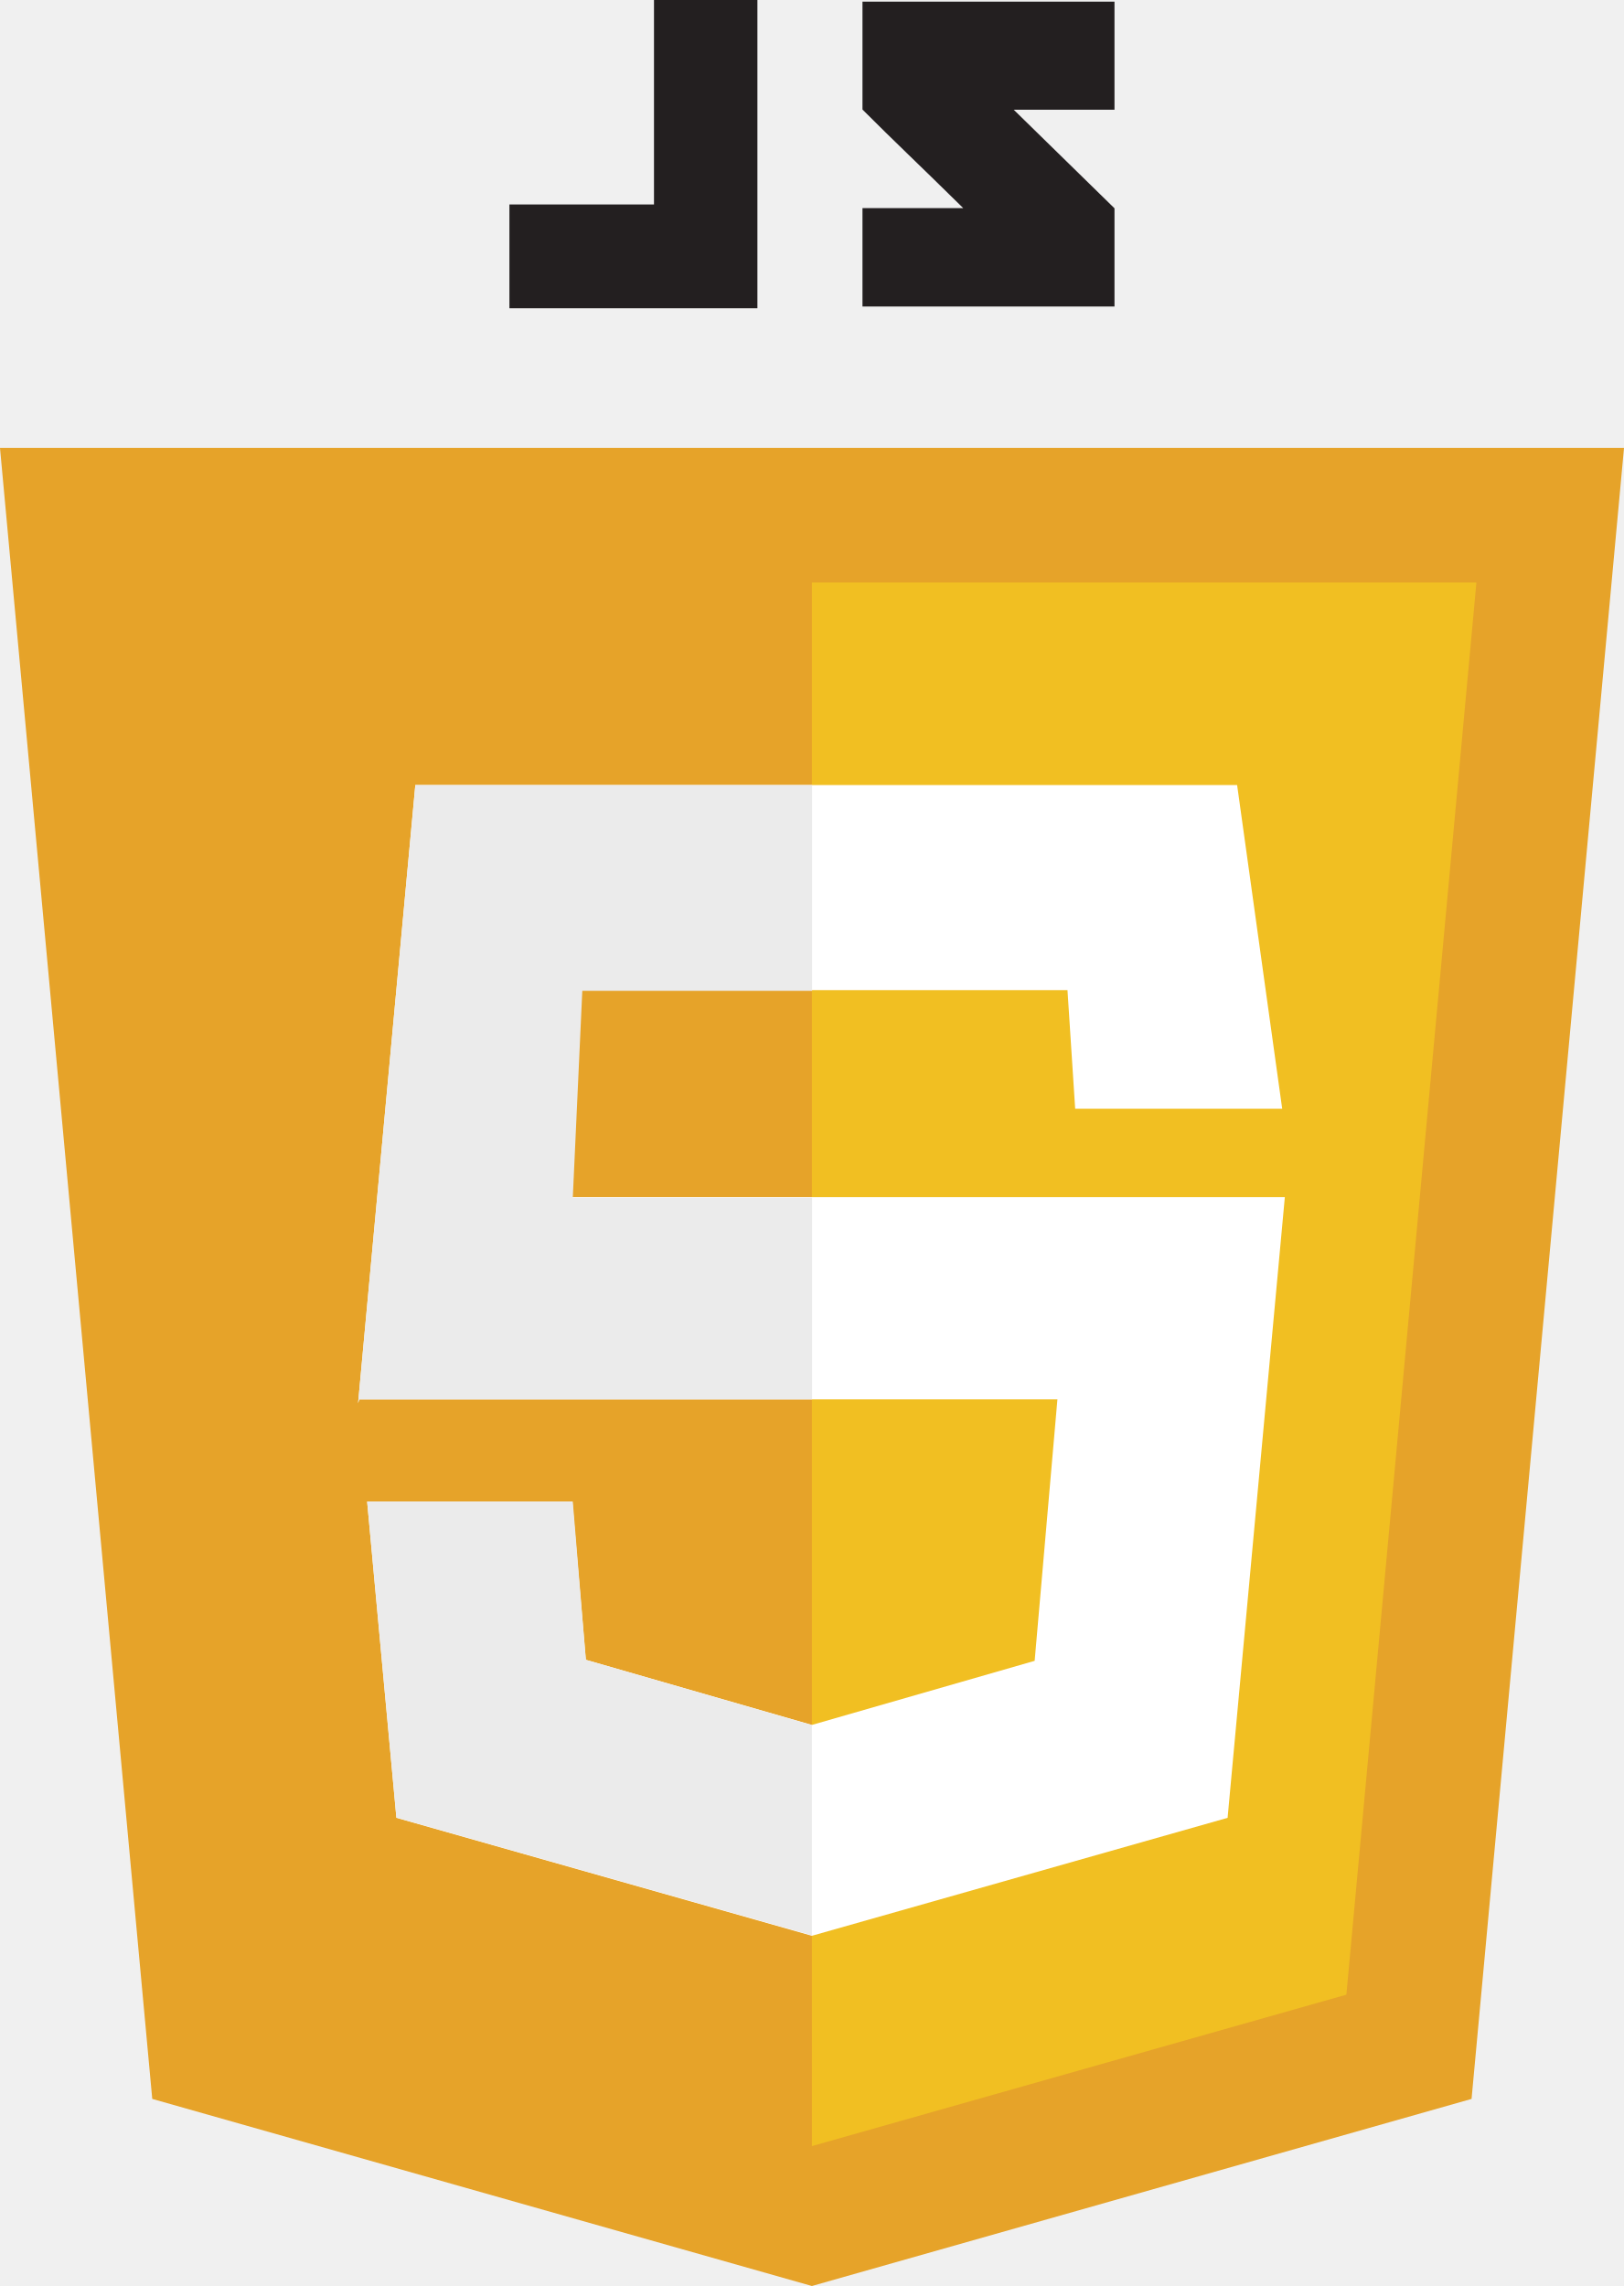
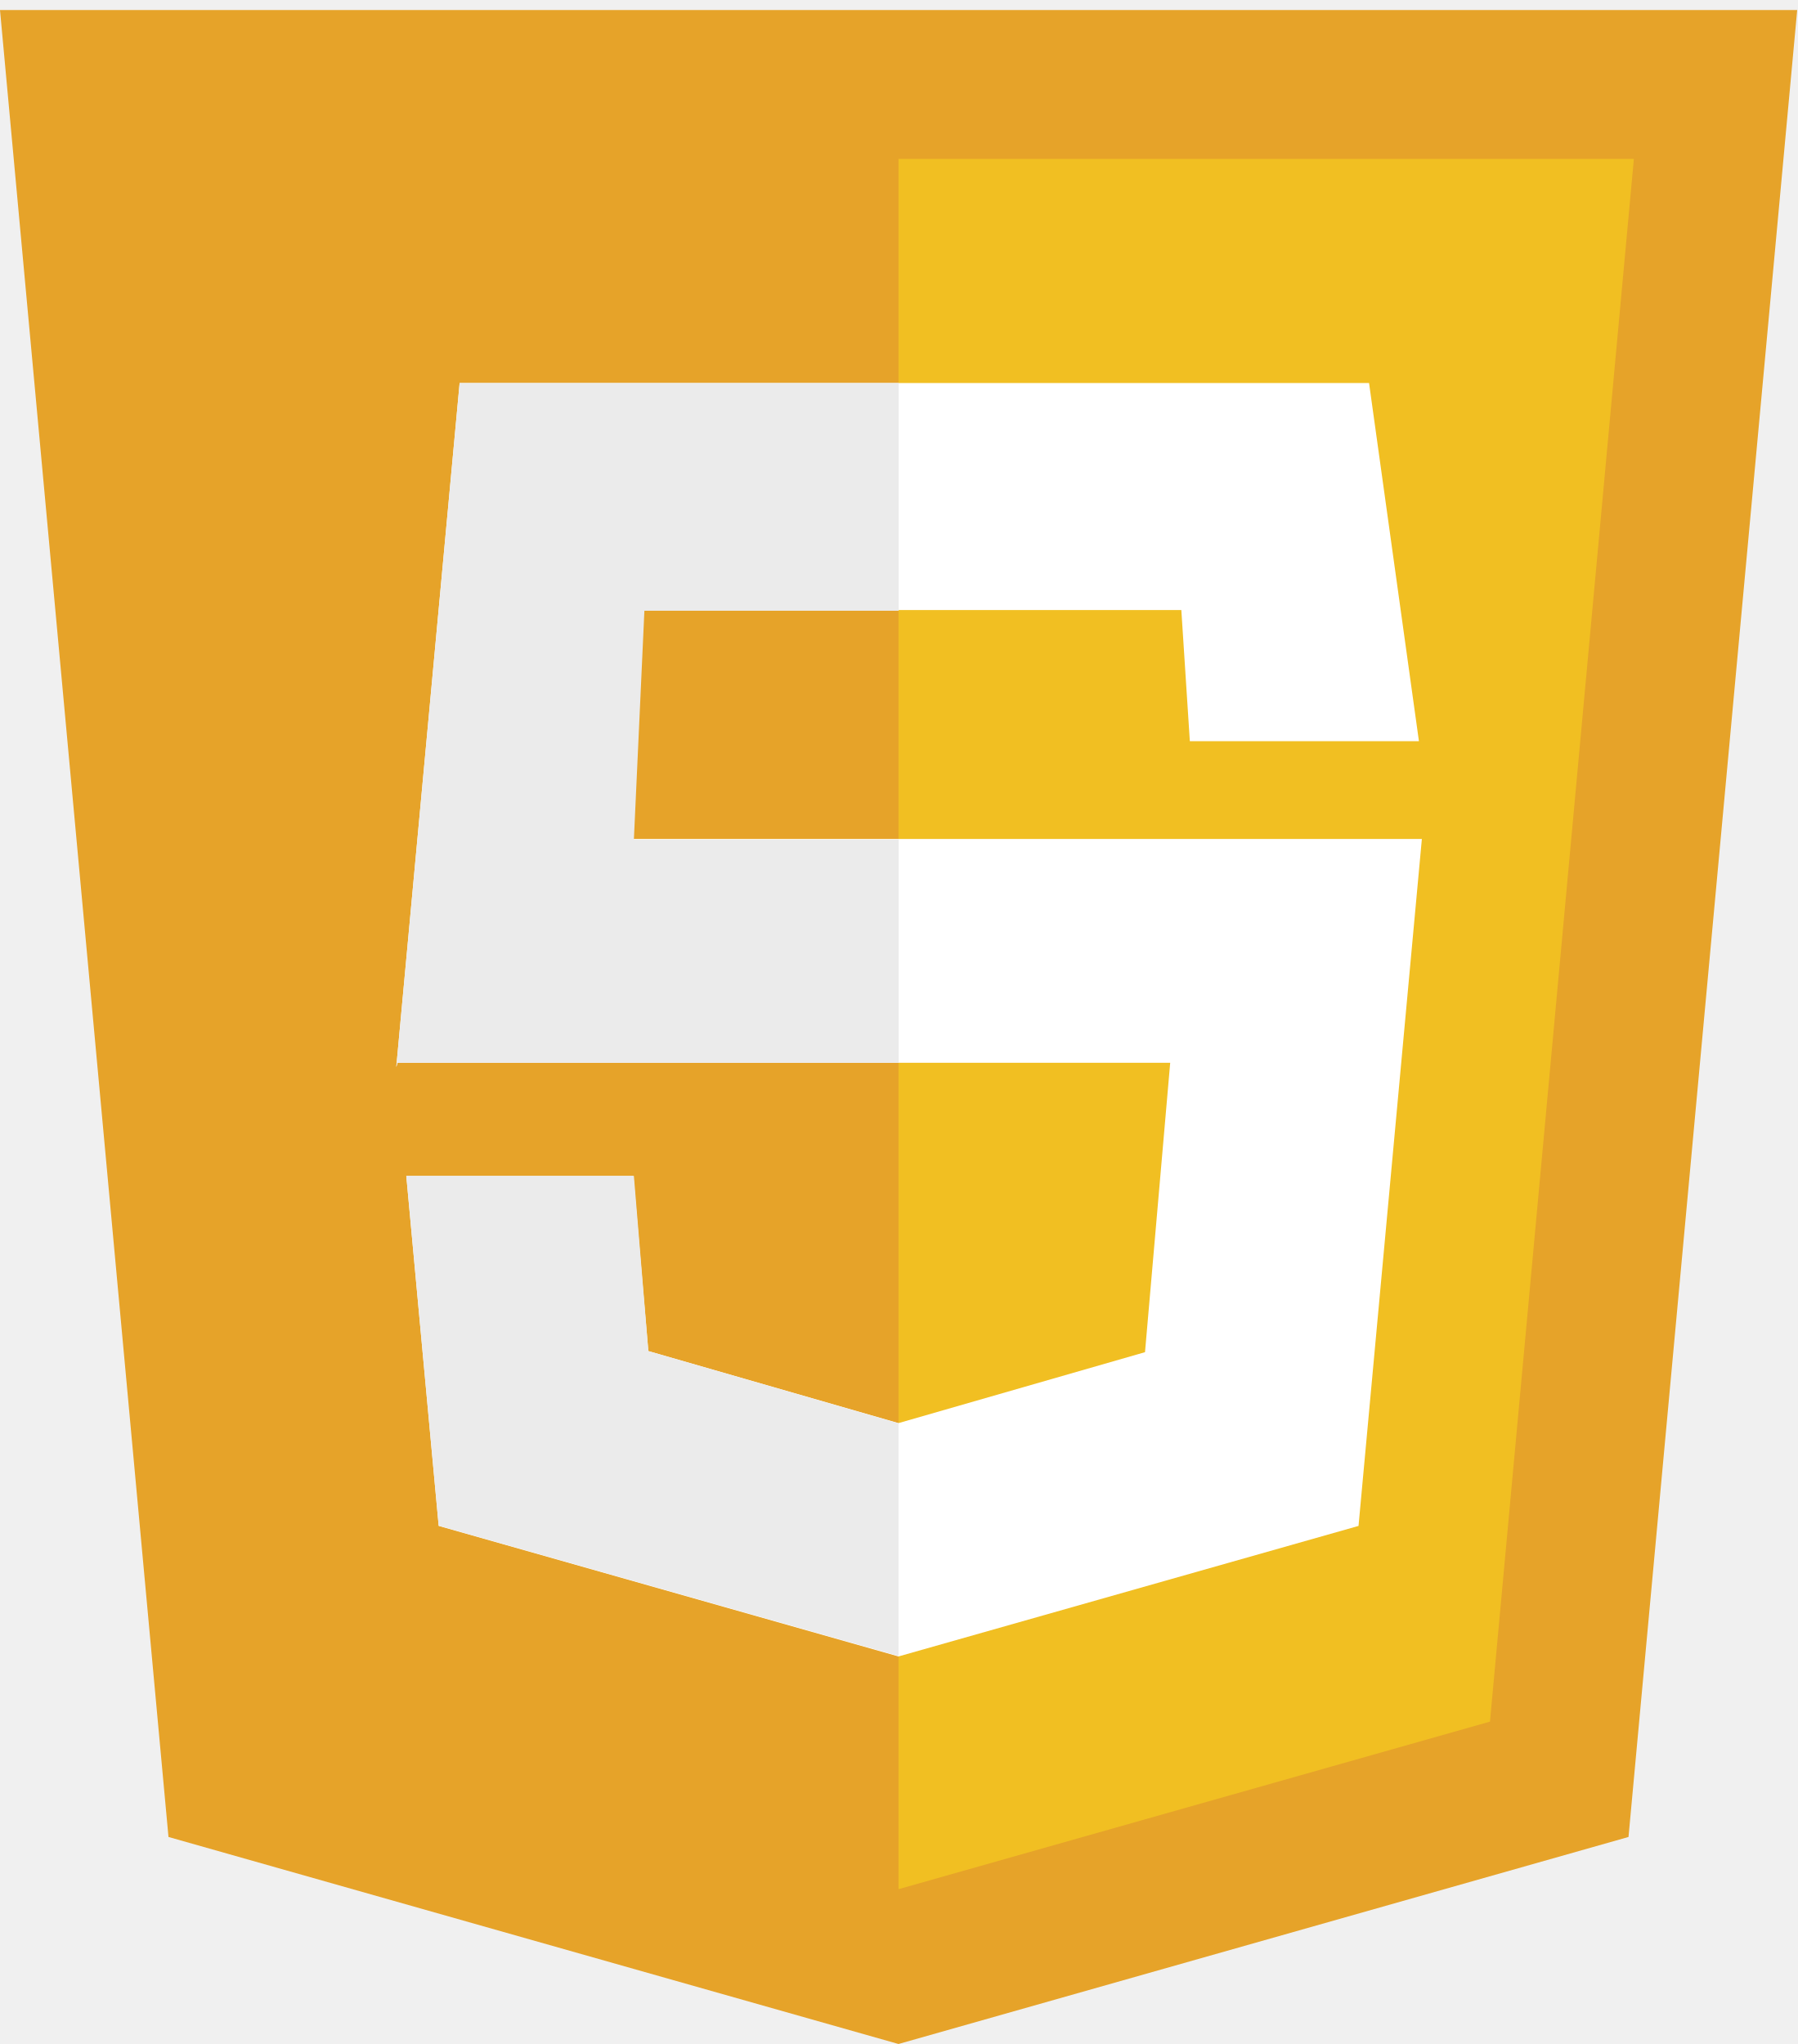
- <svg xmlns="http://www.w3.org/2000/svg" enable-background="new 0 0 1776 2500" viewBox="0 0 1776 2500">
-   <path d="m1776 489.9h-1776l166.5 1805.5 721.4 204.6 721.4-204.6z" fill="#e6a329" />
-   <path d="m887.9 637v1710l584.5-165.6 142.2-1544.4z" fill="#f1bf22" />
-   <path d="m1352.9 858.5h-898.7l-62.6 676 1.3-4.2h763.5l-24.9 286-243.6 70.1-247.2-71.2-14.8-173.1h-224.4l32 345.9 454.4 129 454.6-129 62.6-678.9h-810.3l10.4-226.2h562.2l8.4 129.6h226.4z" fill="#fff" />
-   <path d="m888.1 858.5h-433.9l-62.6 676 1.3-4.2h495.2v-220.5h-261.7l10.4-226.2h251.3zm-261.7 783.6h-224.9l32 345.7 454.4 128.8v-230l-247.2-71.4z" fill="#ebebeb" />
-   <path d="m715.2 223.6h-158.1v113.5h271.2v-337.1h-113.1zm503.6-221.8h-275.6v118c36.8 36.8 56 54.5 110.2 107.8h-110.2v107.6h275.6v-107.4l-110.2-107.8h110.2z" fill="#231f20" />
+ <svg xmlns="http://www.w3.org/2000/svg" version="1.1" id="Layer_1" x="0px" y="0px" viewBox="0 0 1776 2020" style="enable-background:new 0 0 1776 2020;" xml:space="preserve">
+   <style type="text/css">
+ 	.st0{fill:#E6A329;}
+ 	.st1{fill:#F1BF22;}
+ 	.st2{fill:#FFFFFF;}
+ 	.st3{fill:#EBEBEB;}
+ </style>
+   <path class="st0" d="M1776,9.9H0l166.5,1805.5L887.9,2020l721.4-204.6L1776,9.9z" />
+   <path class="st1" d="M887.9,157v1710l584.5-165.6L1614.6,157L887.9,157z" />
+   <path class="st2" d="M1352.9,378.5H454.2l-62.6,676l1.3-4.2h763.5l-24.9,286l-243.6,70.1l-247.2-71.2l-14.8-173.1H401.5l32,345.9  l454.4,129l454.6-129l62.6-678.9H594.8l10.4-226.2h562.2l8.4,129.6h226.4L1352.9,378.5z" />
+   <path class="st3" d="M888.1,378.5H454.2l-62.6,676l1.3-4.2h495.2V829.8H626.4l10.4-226.2h251.3V378.5z M626.4,1162.1H401.5l32,345.7  l454.4,128.8v-230l-247.2-71.4L626.4,1162.1z" />
</svg>
